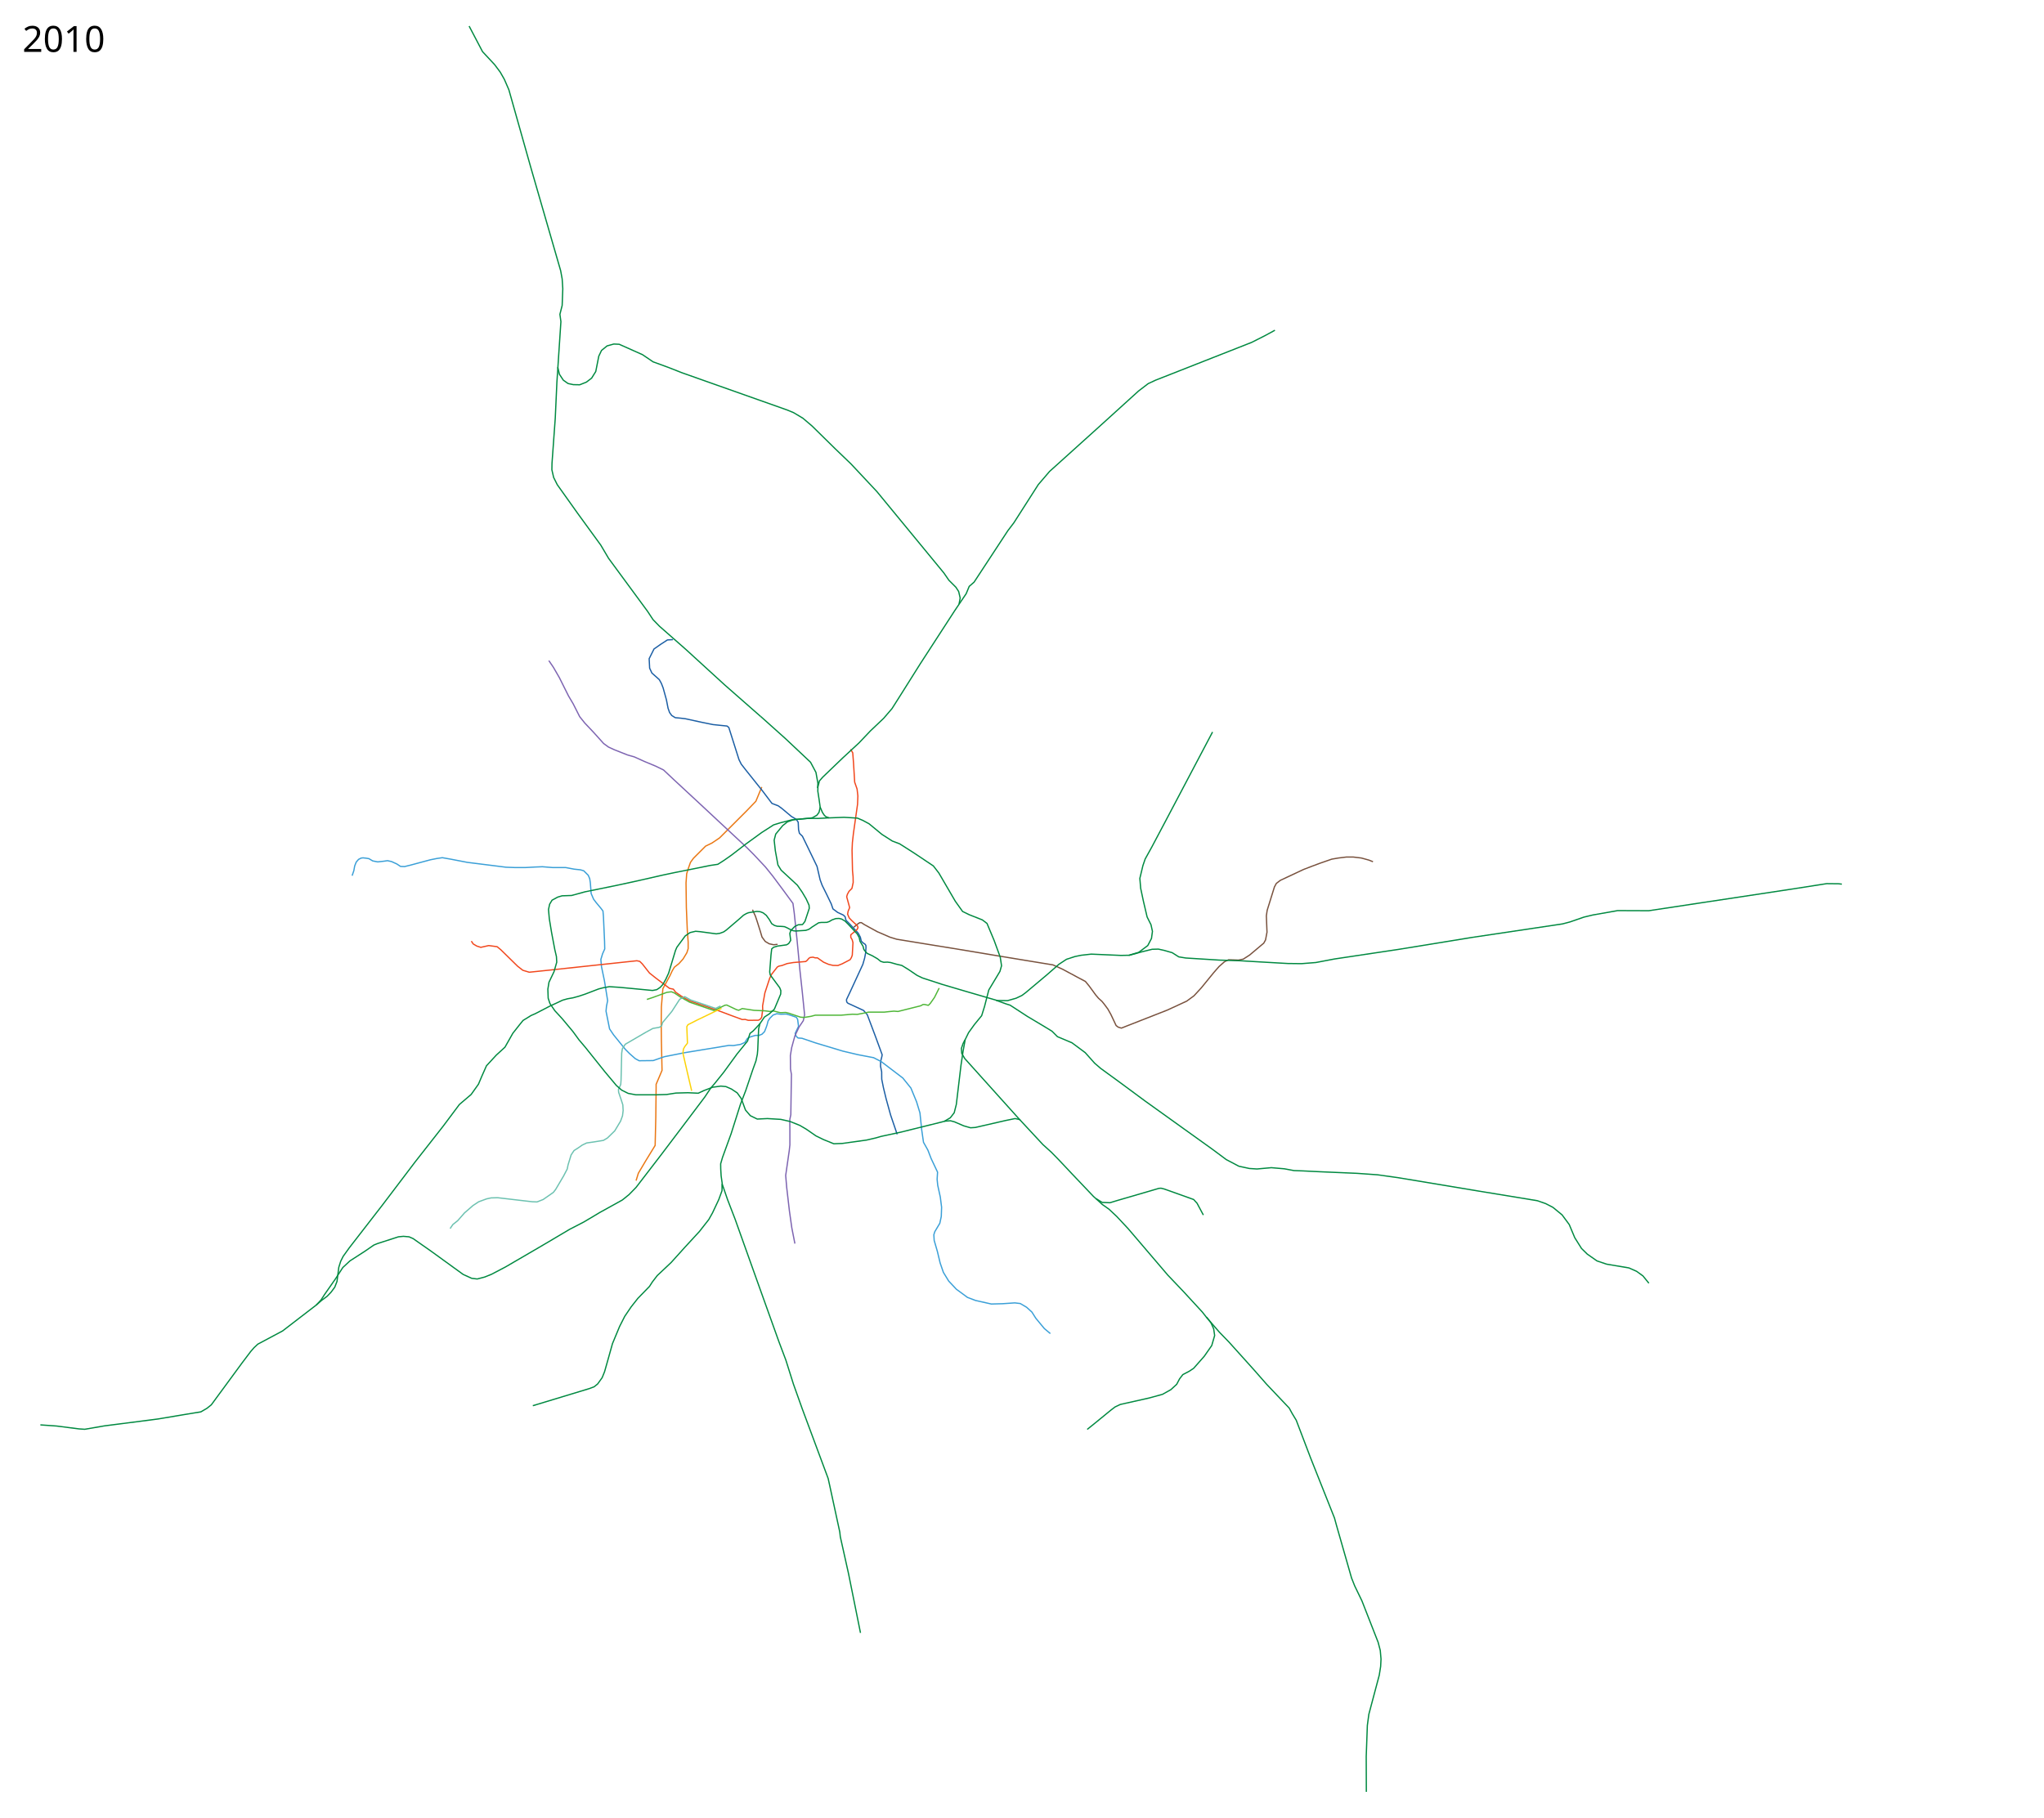
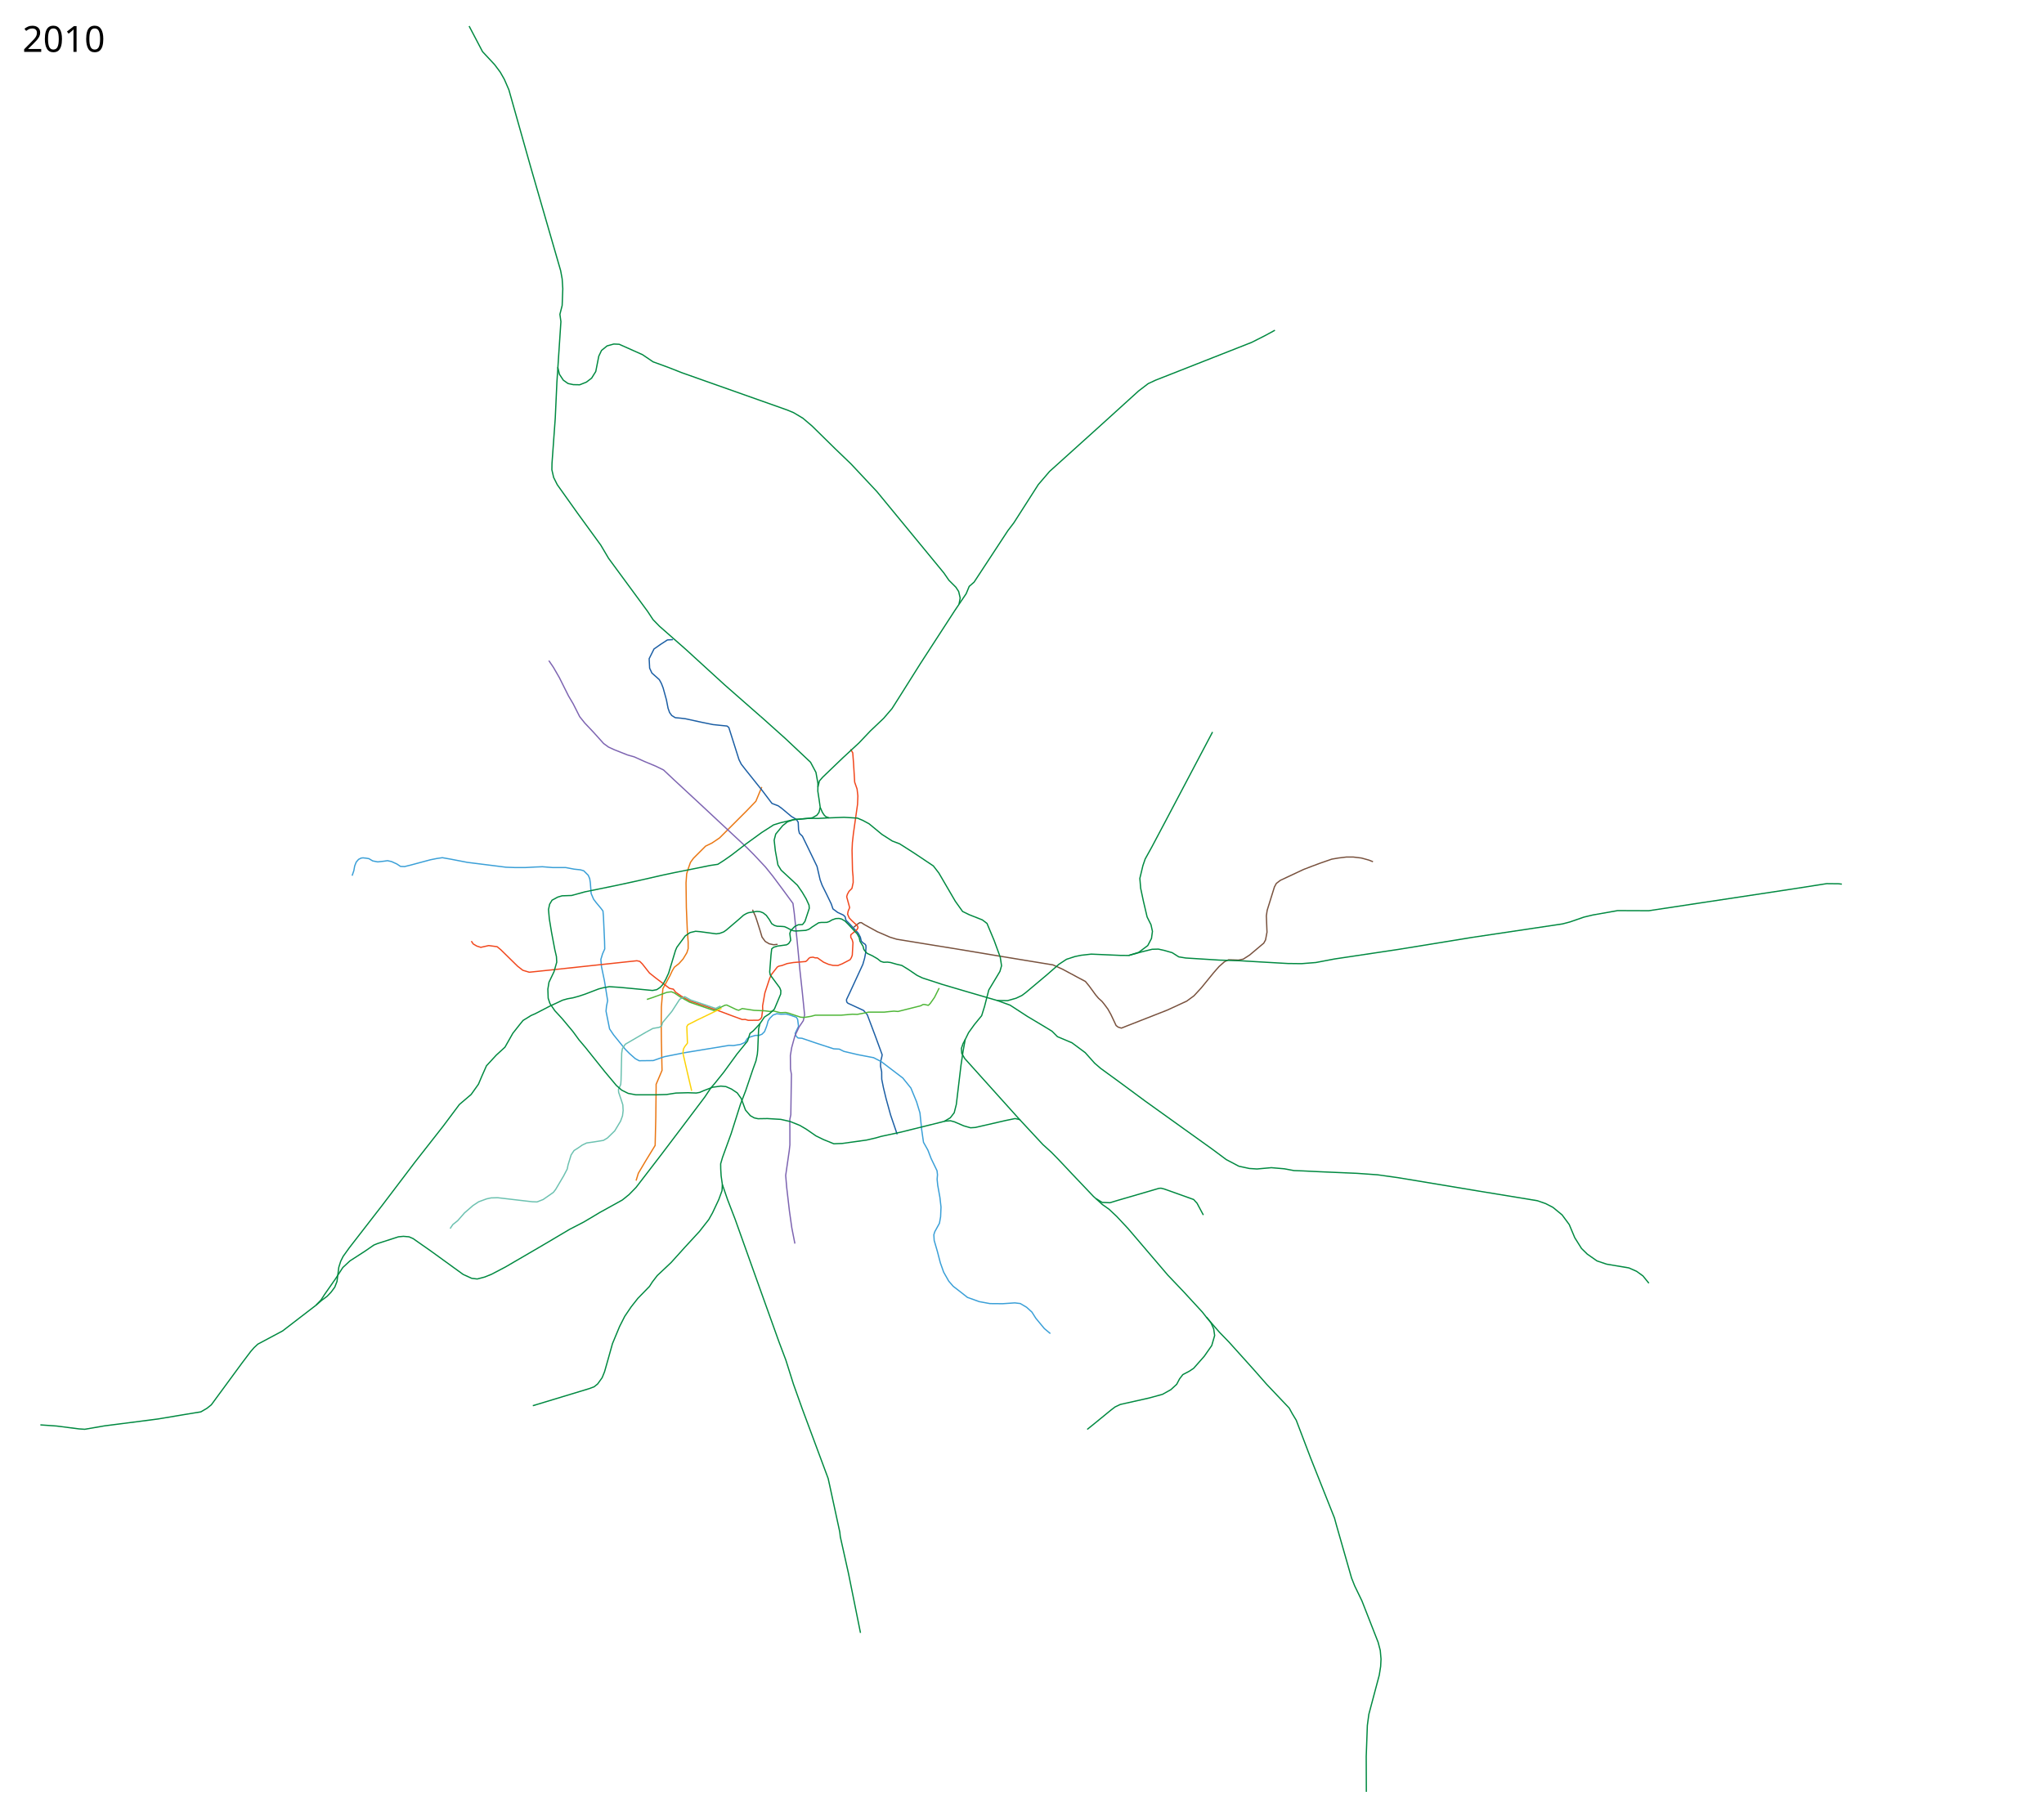
<svg xmlns="http://www.w3.org/2000/svg" width="8150" height="7250" viewBox="-1310, -2510, 8150, 7250">
  <path d="m1226.223 2198.427 9.019-29.41 29.627-50.009 37.343-60.928 2.62-110.719 1.31-118.58v-14.413l23.586-55.687-2.62-121.856-.656-70.1.655-60.929 5.897-72.72 28.17-51.757 9.173-19.654 8.516-14.413 18.344-14.413 16.379-18.344 15.068-24.895 5.241-16.379v-26.86l-3.275-43.24-3.931-93.685-1.31-98.271 2.62-36.688 7.862-24.896 7.206-20.309 11.793-16.379 48.48-48.48 25.55-12.448 30.137-20.31 109.409-109.408 35.377-36.688 6.552-15.723 17.034-41.274" style="fill:none;stroke:#ea7713;stroke-width:5;stroke-linecap:butt;stroke-linejoin:round;stroke-miterlimit:4;stroke-opacity:1;stroke-dasharray:none" />
  <path d="m1373.515 40.814-22.331 1.255-27.702 18.038-25.769 18.038-19.326 38.654 1.932 38.009 9.02 19.326 29.464 26.246 8.434 15.362 6.892 17.821 13.036 47.153 6.551 33.57 6.048 17.203 8.814 12.076 13.872 8.593 19.627 1.714 21.26 2.577 65.066 14.173 44.451 9.02 56.048 5.797 7.086 5.798 40.586 128.2 9.02 18.039 18.037 23.192 66.355 83.104 38.01 50.25 25.124 9.663 14.173 10.308 37.884 31.74 20.096 12.067 7.408 11.274 1.447 29.6 3.385 14.529 11.99 11.746 21.51 44.301 36.72 76.018 12.24 53.149 8.053 21.903 17.716 35.755 18.683 38.653 6.764 19.97 19.005 14.174 22.225 10.307 7.271 6.707 3.406 14.313 12.877 12.725 8.511 8.971 7.692 8.195 19.871 21.639 8.509 15.977 3.405 14.953 5.086 5.824 11.032 7.844 2.518 4.598.336 8.065-1.61 22.226-3.866 19.97-7.087 24.803-51.749 112.17-13.292 27.929.01 5.523 1.547 5.226 3.948 4.06 62.565 28.881 14.624 16.782 32.28 85.786 27.056 73.763-.966 6.765-5.154 20.615-.322 18.682 4.51 22.226.322 29.634 6.764 33.822 10.63 43.807 18.038 65.388 26.091 76.663" style="fill:none;stroke:#1b5ea4;stroke-width:5;stroke-linecap:butt;stroke-linejoin:round;stroke-miterlimit:4;stroke-opacity:1;stroke-dasharray:none" />
-   <path d="m93.984 982.311 6.764-19.649 3.544-19.326 6.12-15.462 9.34-10.63 9.986-5.153 7.731-.967 12.24 1.289 11.274 1.933 15.14 9.019 19.97 3.865 25.77-2.899 13.206-1.933 16.105 3.544 21.26 9.663 14.495 9.663 16.105.645 23.836-5.798 79.24-21.26 25.769-5.154 21.903-3.22 32.855 5.797 67 12.885 153.969 19.326 34.143 1.289h44.452l34.788-1.933 31.567-1.288 40.586 3.22h52.182l34.143 6.443 24.48 2.577 13.53 3.865 18.038 18.039 5.798 13.528 2.577 16.75 3.22 42.519 9.664 22.547 10.308 13.53 19.326 23.191 7.731 10.308 1.933 21.903 4.51 99.855.643 29.634-8.374 18.682-7.087 23.192 2.577 28.99 11.596 55.403 5.798 35.433 7.086 44.45-4.51 21.905-1.932 19.97 14.173 70.865 16.106 23.836 47.028 57.98 17.394 17.394 21.903 19.327 15.462 8.375 56.047-.645 44.451-15.461 81.817-16.105 175.872-28.99 17.394.644 28.346-4.51 17.394-7.73 10.308-16.106 12.24-6.442 19.97-5.798h14.174l11.596-4.51 10.307-10.307 7.087-18.039 3.22-9.663 3.866-14.817 7.086-10.952 12.885-12.884 14.817-5.154 16.106 1.933 21.903-.645 16.106 4.51 23.836 8.375 5.154 8.375 3.543 27.701-13.529 28.346 4.188 11.274 7.278 6.856 15.89 1.181 52.85 18.054 110.068 33.137 60.13 14.195 62.366 11.936 30.279 15.462 86.325 65.71 32.211 39.942 22.548 54.759 13.529 44.451 7.086 68.288 7.087 48.96 17.394 30.923 12.884 33.5 25.755 54.481-1.745 28.747 2.403 23.713 10.308 47.028 5.154 40.586-1.289 36.72-5.798 27.058-19.97 33.5-3.866 12.24 1.288 22.548 12.885 44.451 10.952 45.74 12.884 37.365 21.26 34.788 30.922 32.855 43.807 32.211 32.211 12.24 63.134 14.173 45.096-1.288 48.316-3.221 21.904 2.577 25.125 14.817 21.259 19.326 15.461 24.48 34.144 41.23 23.836 19.972" style="fill:none;stroke:#3a9fd7;stroke-width:5;stroke-linecap:butt;stroke-linejoin:round;stroke-miterlimit:4;stroke-opacity:1;stroke-dasharray:none" />
+   <path d="m93.984 982.311 6.764-19.649 3.544-19.326 6.12-15.462 9.34-10.63 9.986-5.153 7.731-.967 12.24 1.289 11.274 1.933 15.14 9.019 19.97 3.865 25.77-2.899 13.206-1.933 16.105 3.544 21.26 9.663 14.495 9.663 16.105.645 23.836-5.798 79.24-21.26 25.769-5.154 21.903-3.22 32.855 5.797 67 12.885 153.969 19.326 34.143 1.289h44.452l34.788-1.933 31.567-1.288 40.586 3.22h52.182l34.143 6.443 24.48 2.577 13.53 3.865 18.038 18.039 5.798 13.528 2.577 16.75 3.22 42.519 9.664 22.547 10.308 13.53 19.326 23.191 7.731 10.308 1.933 21.903 4.51 99.855.643 29.634-8.374 18.682-7.087 23.192 2.577 28.99 11.596 55.403 5.798 35.433 7.086 44.45-4.51 21.905-1.932 19.97 14.173 70.865 16.106 23.836 47.028 57.98 17.394 17.394 21.903 19.327 15.462 8.375 56.047-.645 44.451-15.461 81.817-16.105 175.872-28.99 17.394.644 28.346-4.51 17.394-7.73 10.308-16.106 12.24-6.442 19.97-5.798h14.174l11.596-4.51 10.307-10.307 7.087-18.039 3.22-9.663 3.866-14.817 7.086-10.952 12.885-12.884 14.817-5.154 16.106 1.933 21.903-.645 16.106 4.51 23.836 8.375 5.154 8.375 3.543 27.701-13.529 28.346 4.188 11.274 7.278 6.856 15.89 1.181 52.85 18.054 73.495 23.973 22.34 1.187 18.33 8.999 56.034 13.173 62.365 11.936 30.279 15.462 86.325 65.71 32.211 39.942 22.548 54.759 13.529 44.451 7.086 68.288 7.087 48.96 17.394 30.923 12.884 33.5 23.623 48.934 1.816 15.872-1.429 18.422 2.403 23.713 8.758 48.68 4.332 38.229-1.619 38.753-4.606 25.73-18.46 33.5-3.866 12.24 1.288 22.548 12.885 44.451 11.867 45.525 13.052 36.76 20.176 35.608 17.946 20.803 17.736 13.661 39.048 30.602 46.843 16.847 42.798 7.868 50.8.41 48.316-3.221 21.904 2.576 25.124 14.818 21.26 19.326 15.461 24.48 34.144 41.23 23.836 19.972" style="fill:none;stroke:#3a9fd7;stroke-width:5;stroke-linecap:butt;stroke-linejoin:round;stroke-miterlimit:4;stroke-opacity:1;stroke-dasharray:none" />
  <path d="m878.325 124.53 18.038 26.412 23.836 41.23 36.72 73.442 18.683 31.567 25.769 50.893 20.615 25.77 34.144 36.076 40.586 45.095 19.327 14.173 23.836 10.952 52.182 20.615 27.057 7.73 39.942 18.039 46.384 19.326 30.278 14.818 43.163 40.586 97.922 90.835 76.662 71.509 114.028 106.296 27.057 27.058 47.672 50.893 28.99 36.077 43.163 57.98 37.365 50.893 5.154 38.654 10.952 105.008 11.596 122.402 9.663 88.903 9.02 89.547-5.155 23.192-16.427 24.48-17.072 36.076-12.884 47.029-5.154 31.566.522 53.833 3.635 20.926-2.398 161.164-4.1 19.326.408 43.67v57.336l-2.577 23.192-14.173 98.566 3.866 46.384 10.951 94.701 9.664 68.288 12.24 62.49" style="fill:none;stroke:#7d64b1;stroke-width:5;stroke-linecap:butt;stroke-linejoin:round;stroke-miterlimit:4;stroke-opacity:1;stroke-dasharray:none" />
  <path d="m1690.368 1117.94 11.843 26.194 6.838 20.492 12.562 39.62 6.765 22.87 12.884 17.393 15.784 9.342 17.716 3.865 15.461-1.61M2094.29 1187.967l12.566-10.457 5.798-4.51 5.798-3.542h6.12l11.991 7.93 51.475 28.243 50.564 21.865 26.877 8.2 148.048 24.143 70.608 11.389 194.513 32.342 160.804 26.421 48.838 7.98 37.767 16.95 63.706 34.216 28.023 14.817 14.817 18.039 26.414 36.076 10.951 12.885 14.173 12.884 8.375 10.308 14.817 19.97 12.24 21.904 10.952 23.192 9.664 20.615 8.374 6.442 12.885 3.866 19.326-7.731 164.277-64.422 76.663-35.432 28.99-21.26 29.634-32.21 48.316-59.27 21.904-25.124 21.904-19.327 16.105-7.73 39.942 1.288 18.682-3.865 25.125-16.106 56.692-47.672 7.086-12.885 5.798-30.922-2.577-65.067 3.221-21.903 28.99-93.413 7.73-14.172 16.106-12.24 92.124-43.163 33.5-12.885 30.922-11.596 48.317-16.75 26.413-4.51 31.567-3.865h27.702l32.21 3.866 30.28 8.375 16.105 6.442" style="fill:none;stroke:#78513d;stroke-width:5;stroke-linecap:butt;stroke-linejoin:round;stroke-miterlimit:4;stroke-opacity:1;stroke-dasharray:none" />
  <path d="m569.338 1243.259 7.49 11.236 14.173 8.375 16.106 5.154 31.567-7.087 33.5 4.51 14.817 12.24 66.999 65.71 20.615 16.106 25.769 7.73 86.325-9.018 342.727-36.72 11.596 2.576 10.307 10.308 28.346 36.076 25.125 19.97 54.759 41.231 15.46 3.221 8.732 11.885 21.759 15.139 13.961 8.409 21.904 11.918 108.551 36.72 57.658 21.582 42.013 15.406 11.844-.455 12.3 3.644 40.542-.455 7.744-4.556 5.011-7.288 4.1-30.521-.456-14.577 9.11-51.931 19.133-58.308 7.289-15.488 23.232-29.61 6.833-3.644 11.844-2.278 20.5-7.744 24.598-4.1 49.653-4.1 5.922-5.01 6.378-7.745 5.01-3.188 11.389-1.367 8.655 2.733h9.11l24.6 17.31 20.043 8.656 17.31 4.1 19.588.455 17.31-6.833 31.432-16.4 5.011-8.199 3.644-9.566 2.734-50.109-3.19-11.844-5.466-9.11v-10.478l24.6-20.499 4.1-7.744-1.823-6.833-23.688-22.321-9.566-10.022-6.377-15.032 2.277-11.844 5.922-14.122-11.844-43.275 2.733-9.567 6.378-11.844 11.844-11.843 5.01-23.688-.455-22.777-2.278-24.143-1.822-81.54 1.367-30.522 4.1-36.442 16.399-116.161 1.367-33.254-3.19-27.788-9.565-27.332-4.556-75.163-3.188-41.91-8.656-14.12" style="fill:none;stroke:#f1471d;stroke-width:5;stroke-linecap:butt;stroke-linejoin:round;stroke-miterlimit:4;stroke-dasharray:none;stroke-opacity:1" />
  <path d="m1269.226 1475.762 23.688-7.744 56.03-20.499 18.222-2.277 12.3 5.01 22.776 15.489 37.243 20.854 97.69 33.433 11.996-5.65 31.034-15.4 7.408-.967 39.298 18.682 8.697 2.255 13.85-6.764 15.462 2.255 31.889 4.831 43.163 1.933 20.293 2.577 14.173-1.933 25.124 6.442h10.308l12.884-.644 12.885 3.221 45.74 15.462 14.817 1.288 27.701-4.51 16.75-4.51H2043.722l45.096-3.864 19.327.644 20.615-3.866 24.48-5.153h63.134l17.394-1.933 20.615-1.933 16.106 1.289 48.96-12.24 41.23-10.308 9.664-5.154h7.086l14.173 3.221 7.731-7.73 16.75-23.837 18.682-37.364" style="fill:none;stroke:#4fb638;stroke-width:5;stroke-linejoin:round;stroke-miterlimit:4;stroke-opacity:1;stroke-dasharray:none" />
  <path d="m1563.083 1501.854-19.544 9.763-99.126-33.472-24.451-13.547-19.817 10.543-31.245 48.317-36.72 44.129-3.986 13.09-8.73 6.213-26.26 4.533-28.346 15.462-81.816 47.672-11.596 18.038-2.577 17.394-2.577 108.23-1.289 16.75-9.019 19.97.644 10.952 10.952 32.211 5.798 18.038 1.289 22.548-2.577 21.26-7.73 21.259-23.193 38.653-28.99 28.346-16.105 9.663-35.433 5.798-31.567 4.51-17.394 8.375-16.75 11.596-16.105 10.307-11.596 17.394-12.24 39.942-3.221 16.105-14.817 28.346-31.567 53.47-9.02 11.597-40.585 28.345-24.48 9.664-18.683-.645-137.864-16.105-26.413.644-18.038 3.865-31.567 11.596-22.548 14.818-34.143 29.634-27.058 30.922-19.326 15.462-10.952 16.105" style="fill:none;stroke:#6cc1b0;stroke-width:5;stroke-linecap:butt;stroke-linejoin:round;stroke-miterlimit:4;stroke-dasharray:none;stroke-opacity:1" />
-   <path d="m1720.746 1571.452-13.308 14.817-14.817 15.462-12.24 9.663-9.663 30.279-41.875 51.537-53.47 73.442-37.365 46.384-13.529 15.461-24.48 36.72-86.97 115.316-88.258 116.605-98.566 128.2-28.346 28.99-26.413 21.26-89.547 49.604-63.778 38.01-57.336 29.634-85.682 50.893-60.556 35.432-109.518 63.778-55.403 28.99-27.058 10.952-29.634 7.73-21.903-2.576-34.144-15.461-128.845-93.413-70.864-49.605-16.106-7.086-22.547-1.933-19.971 1.933-83.75 27.057-14.172 5.798-35.432 24.48-59.913 38.654-28.346 26.413-28.346 43.807-44.45 63.778-14.174 21.904-19.203 20.748" style="fill:none;stroke:#008940;stroke-width:5;stroke-linecap:butt;stroke-linejoin:round;stroke-miterlimit:4;stroke-opacity:1;stroke-dasharray:none" />
-   <path d="m2121 4002-47.5-235.5-33-148-2-18.5-40.5-187-6-27-103-277-35.323-99-30.279-95.989-27.701-73.441-83.75-233.853-64.421-180.382-26.414-74.085-30.278-78.595-20.615-59.913-4.832-34.144-1.61-27.701-.322-20.616 7.408-25.446 34.466-95.023 37.043-116.926 20.937-54.437 28.346-83.75 12.562-34.787 5.476-26.091 1.61-17.716 2.255-53.793 1.289-29.956 5.153-20.937 18.15-26.57 19.568-12.756 19.917-18.599 25.148-59.968.644-13.85-4.51-11.597-37.686-50.893-2.255-11.918 5.234-68.37 2.819-23.754 7.73-6.442 16.106-4.832 35.432-4.832 8.375-5.154 8.053-12.562-3.543-27.38 3.543-11.273 15.783-16.428 13.851-7.086s14.173-.644 17.394-.967l9.663-12.24 17.394-52.504-.966-12.562-11.274-24.803-15.783-26.735-19.327-28.024-64.787-60.049-12.813-20.686-10.335-56.562-4.739-42.497 6.264-24.238 27.876-33.783 18.87-15.007 25.38-8.905 62.288-5.24 12.014-2.24 17.471-9.88 8.515-11.135 4.942-20.26-4.365-30.956-5.154-33.5.346-16.767 6.058-24.313 13.279-15.106 78.845-75.768 65.21-60.307 46.096-48.422 52.72-50.144 33.25-38.653 36.076-56.942 76.268-121.258L2496.543-74.39 2542.5-142.5l12-29 19.5-17 134.5-205 24-31.5 97.5-152.5 45-52.5 188-169.5 166.5-151L3268-980l30-14 382.5-150.5 53.5-27 39.5-21.5M1568.93 2210.52v27.702l-12.884 35.432-25.124 53.47-14.818 26.414-37.364 47.673-59.913 65.066L1366 2524.9l-55.403 52.182-19.327 25.125-11.596 18.038-46.384 47.673-26.413 33.499-25.769 38.01-20.615 40.585-28.346 68.288-19.327 68.931-12.24 43.163-9.663 23.837-18.038 25.124L1059 3020.5l-18.5 7-226 68.5" style="fill:none;stroke:#008940;stroke-width:5;stroke-linecap:butt;stroke-linejoin:round;stroke-miterlimit:4;stroke-opacity:1;stroke-dasharray:none" />
-   <path d="m1950.027 632.978 1.092-19.39-7.699-43.226-21.55-40.523-99.815-94.01-98.579-88.28M2661.794 1479.347l41.29 14.799 14.495 4.51 68.287 44.45 75.374 45.096 23.192 14.173 21.904 21.904 57.98 24.48 52.826 39.297 37.365 41.875 23.836 20.615 76.018 55.403 101.143 74.73 152.681 109.518 115.96 83.104 55.403 41.23 50.25 26.414 41.874 9.019 30.278 1.933 57.336-5.154 52.182 4.51 38.01 7.086 36.076 1.288 65.71 3.221 149.46 6.443 81.816 5.797 82.46 11.596 317.5 52.816 237.5 39 33 11.5 29 15 36.5 30 28.5 38.5 22 52.5 27 43 23 22.5 38.5 27 38.5 13 89 15 30.5 13.5 25.5 18.5 23.5 29" style="fill:none;stroke:#008940;stroke-width:5;stroke-linecap:butt;stroke-linejoin:round;stroke-miterlimit:4;stroke-dasharray:none;stroke-opacity:1" />
+   <path d="m1720.746 1571.452-13.308 14.817-14.817 15.462-12.24 9.663-9.663 30.279-41.875 51.537-53.47 73.442-37.365 46.384-13.529 15.461-24.48 36.72-86.97 115.316-88.258 116.605-98.566 128.2-28.346 28.99-26.413 21.26-89.547 49.604-63.778 38.01-57.336 29.634-85.682 50.893-60.556 35.432-109.518 63.778-55.403 28.99-27.058 10.952-29.634 7.73-21.903-2.576-34.144-15.461-128.845-93.413-70.864-49.605-16.106-7.086-22.547-1.933-19.971 1.933-83.75 27.057-14.172 5.798-35.432 24.48-59.913 38.654-28.346 26.413-28.346 43.807-44.45 63.778-14.174 21.904-19.86 20.843" style="fill:none;stroke:#008940;stroke-width:5;stroke-linecap:butt;stroke-linejoin:round;stroke-miterlimit:4;stroke-opacity:1;stroke-dasharray:none" />
+   <path d="m2121 4002-47.5-235.5-33-148-2-18.5-40.5-187-6-27-103-277-35.323-99-30.279-95.989-27.701-73.441-83.75-233.853-64.421-180.382-26.414-74.085-30.278-78.595-20.615-59.913-4.832-34.144-1.61-27.701-.322-20.616 7.408-25.446 34.466-95.023 37.043-116.926 20.937-54.437 28.346-83.75 12.562-34.787 5.476-26.091 1.61-17.716 2.255-53.793 1.289-29.956 5.153-20.937 18.15-26.57 19.568-12.756 19.917-18.599 25.148-59.968.644-13.85-4.51-11.597-37.686-50.893-2.255-11.918 5.234-68.37 2.819-23.754 7.73-6.442 16.106-4.832 35.432-4.832 8.375-5.154 8.053-12.562-3.543-27.38 3.543-11.273 15.783-16.428 13.851-7.086s14.173-.644 17.394-.967l9.663-12.24 17.394-52.504-.966-12.562-11.274-24.803-15.783-26.735-19.327-28.024-64.787-60.049-12.813-20.686-10.335-56.562-4.739-42.497 6.264-24.238 27.876-33.783 18.87-15.007 25.38-8.905 62.288-5.24 12.014-2.24 17.471-9.88 8.515-11.135 4.942-20.26-4.365-30.956-5.154-33.5.346-16.767 6.058-24.313 13.279-15.106 78.845-75.768 65.21-60.307 46.096-48.422 52.72-50.144 33.25-38.653 36.076-56.942 76.268-121.258L2496.543-74.39 2542.5-142.5l12-29 19.5-17 134.5-205 24-31.5 97.5-152.5 45-52.5 188-169.5 166.5-151L3268-980l30-14 382.5-150.5 53.5-27 39.5-21.5" style="fill:none;stroke:#008940;stroke-width:5;stroke-linecap:butt;stroke-linejoin:round;stroke-miterlimit:4;stroke-opacity:1;stroke-dasharray:none" />
+   <path d="m1570.219 2213.742-1.288 24.48-12.885 35.432-25.124 53.47-14.817 26.414-37.365 47.673-59.913 65.066L1366 2524.9l-55.403 52.182-19.327 25.125-11.596 18.038-46.384 47.673-26.413 33.499-25.769 38.01-20.615 40.585-28.346 68.288-19.327 68.931-12.24 43.163-9.663 23.837-18.038 25.124L1059 3020.5l-18.5 7-226 68.5" style="fill:none;stroke:#008940;stroke-width:5;stroke-linecap:butt;stroke-linejoin:round;stroke-miterlimit:4;stroke-opacity:1;stroke-dasharray:none" />
+   <path d="m1951.233 628.615-.114-15.027-7.699-43.226-21.55-40.523-99.815-94.01-98.579-88.28M2666.041 1479.973l51.538 18.682 68.287 44.452 75.374 45.095 23.192 14.173 21.904 21.904 57.98 24.48 52.826 39.297 37.365 41.875 23.836 20.615 76.018 55.403 101.143 74.73 152.681 109.518 115.96 83.104 55.403 41.23 50.25 26.414 41.874 9.019 30.278 1.933 57.336-5.154 52.182 4.51 38.01 7.086 36.076 1.288 65.71 3.221 149.46 6.443 81.816 5.797 82.46 11.596 317.5 52.816 237.5 39 33 11.5 29 15 36.5 30 28.5 38.5 22 52.5 27 43 23 22.5 38.5 27 38.5 13 89 15 30.5 13.5 25.5 18.5 23.5 29" style="fill:none;stroke:#008940;stroke-width:5;stroke-linecap:butt;stroke-linejoin:round;stroke-miterlimit:4;stroke-dasharray:none;stroke-opacity:1" />
  <path d="m2454.736 1961.529 24.803-1.933 15.783 4.188 37.365 16.105 27.057 7.73 19.327-1.288 120.47-27.701 38.009-7.73 18.038 3.864 92.768 99.855 34.144 30.923 29.634 30.278 50.893 54.115 86.97 91.48 35.433 32.21 26.413 18.683 30.922 28.99 45.74 48.96 157.835 184.893 63.133 66.354 74.73 81.172 16.106 20.615 51.537 59.269 38.654 39.942 98.566 109.517 50.893 57.98 90.541 95.5 12 22 16 26.5 57.5 151 95 239 7.5 27.5L4079 3783l12.5 31.5 29 60 64.5 165 8.5 32.5 3 34.5-1.5 29.5-5.5 34.5-41.5 156-6 44.5-4.5 124 .5 141" style="fill:none;stroke:#008940;stroke-width:5;stroke-linecap:butt;stroke-linejoin:round;stroke-miterlimit:4;stroke-opacity:1;stroke-dasharray:none" />
-   <path d="m3500.953 2742.648 17.394 22.548 10.952 24.48 3.865 26.414-11.596 39.941-29.634 42.519-42.519 48.317-17.394 11.596-25.769 13.528-12.884 16.75-11.596 21.904L3358.5 3032l-33 18.5-52.5 14.5-116 26-21 10-17 13-68.5 56-25.5 20.5M3059.66 2269.79l25.125 15.46 30.923 1.289 29.634-9.02 165.565-48.316 8.375-.644 12.885 3.221 117.248 41.874 13.529 14.818 25.124 47.028M3524.79 409.276l-191.335 362.697-50.893 95.989-26.413 47.672-9.02 26.413-12.24 50.894 3.221 39.297 10.952 51.538 14.817 63.134 15.462 30.923 5.798 26.413-3.866 28.346-14.817 28.345-36.076 27.058-39.298 11.596-31.567.644-118.537-5.154-39.941 4.51-25.125 5.153-33.5 10.952-30.278 19.971-47.028 41.23-85.038 71.509-15.461 11.596-23.192 10.952-34.144 9.663-41.23-.644-119.503-34.788-100.499-29.634-77.95-25.447-20.938-9.986-36.194-24.447-25.33-15.494-20.936-4.832-23.514-6.764-12.885-1.611-14.495.644-11.918-3.543-12.884-10.307-20.938-12.24-20.293-9.342-6.348-6.47-7.18-9.635-2.9-11.919-12.24-20.293-3.22-14.817-8.054-14.817-35.754-38.331-12.562-12.562-13.529-8.053-10.63-2.577-12.884.644-14.817 5.154-10.905 6.511-10.032 3.474-22.87.323-9.663 1.288-28.024 18.038-5.29 4.266-6.628 4.109-11.596 3.865-41.23 2.577-9.342-1.288-13.037-5.823-12.087-6.417-9.02-3.866-10.63-.966-18.36-.644-10.951-3.221-10.952-7.087-9.663-16.75-11.918-16.427-12.563-9.986-11.596-4.51-13.528-1.288-32.856 5.154-8.375 3.221-11.918 6.765-15.783 14.172-52.826 45.096-10.63 7.409-14.817 5.475-14.495 2.255-64.422-8.697-18.039-1.61-21.903 5.153-19.327 13.207-33.5 45.418-5.475 12.562-27.38 90.513-11.127 24.233-11.743 20.863-10.951 11.918-13.53 9.019-16.749 3.221-80.528-7.73-51.537-4.832-40.264-2.577-25.125 4.51-17.394 4.509-53.793 20.615-24.831 8.28-23.807 6.537-21.904 3.866-19.326 5.475-50.572 23.515-58.946 30.6-16.428 7.087-31.889 19.648-15.14 18.683-25.446 32.21-20.615 36.4-10.952 19.326-34.788 31.889-38.973 42.326-18.221 40.998-13.666 32.342-29.155 40.998-46.887 39.977-64.725 86.495-112.094 143.017-131.422 173.296L82.71 2466.277l-24.48 34.144-9.664 19.326-7.73 24.48-7.087 56.048-9.019 23.192-14.817 19.971-15.461 16.106-22.52 16.744-21.821 18.916-133.44 102.679L-282 2850.5l-15 14-13.5 15.5-34 45-123 167.5-17.5 14-24 14-67 11-104.5 17.5-213.5 27.5-78 13.5-22.5-1.5-90-11.5-64.5-4.5" style="fill:none;stroke:#008940;stroke-width:5;stroke-linecap:butt;stroke-linejoin:round;stroke-miterlimit:4;stroke-opacity:1;stroke-dasharray:none" />
+   <path d="m3500.953 2742.648 17.394 22.548 10.952 24.48 3.865 26.414-11.596 39.941-29.634 42.519-42.519 48.317-17.394 11.596-25.769 13.528-12.884 16.75-11.596 21.904L3358.5 3032l-33 18.5-52.5 14.5-116 26-21 10-17 13-68.5 56-25.5 20.5M3059.66 2269.79l25.125 15.46 30.923 1.289 29.634-9.02 165.565-48.316 8.375-.644 12.885 3.221 117.248 41.874 13.529 14.818 25.124 47.028M3524.79 409.276l-191.335 362.697-50.893 95.989-26.413 47.672-9.02 26.413-12.24 50.894 3.221 39.297 10.952 51.538 14.817 63.134 15.462 30.923 5.798 26.413-3.866 28.346-14.817 28.345-36.076 27.058-39.675 12.34-31.19-.1-118.537-5.154-39.941 4.51-25.125 5.153-33.5 10.952-30.278 19.971-47.028 41.23-85.038 71.509-15.461 11.596-23.192 10.952-34.144 9.663-41.23-.644-119.503-34.788-100.499-29.634-77.95-25.447-20.938-9.986-36.194-24.447-25.33-15.494-20.936-4.832-23.515-6.764-12.884-1.611-14.495.644-11.918-3.543-12.884-10.307-20.938-12.24-20.293-9.342-6.349-6.47-7.18-9.635-2.898-11.919-12.24-20.293-3.222-14.817-8.053-14.817-35.754-38.331-12.562-12.562-13.529-8.053-10.63-2.577-12.884.644-14.817 5.154-10.905 6.511-10.032 3.474-22.87.323-9.663 1.288-28.024 18.038-5.29 4.266-6.628 4.109-11.596 3.865-41.23 2.577-9.342-1.288-13.037-5.823-12.087-6.417-9.02-3.866-10.63-.966-18.36-.644-10.951-3.221-10.952-7.087-9.663-16.75-11.918-16.427-12.563-9.986-11.596-4.51-13.528-1.288-32.856 5.154-8.375 3.221-11.918 6.765-15.783 14.172-52.826 45.096-10.63 7.409-14.817 5.475-14.495 2.255-64.422-8.697-18.039-1.61-21.903 5.153-19.327 13.207-33.5 45.418-5.475 12.562-27.38 90.513-11.127 24.233-11.743 20.863-10.951 11.918-13.53 9.019-16.749 3.221-80.528-7.73-51.537-4.832-40.264-2.577-25.125 4.51-17.394 4.509-53.793 20.615-24.831 8.28-23.807 6.537-21.904 3.866-19.326 5.475-50.572 23.515-58.946 30.6-16.428 7.087-31.889 19.648-15.14 18.683-25.446 32.21-20.615 36.4-10.952 19.326-34.788 31.889-38.973 42.326-18.221 40.998-13.666 32.342-29.155 40.998-46.887 39.977-64.725 86.495-112.094 143.017-131.422 173.296L82.71 2466.277l-24.48 34.144-9.664 19.326-7.73 24.48-7.087 56.048-9.019 23.192-14.817 19.971-15.461 16.106-22.52 16.744-21.821 18.916-133.44 102.679L-282 2850.5l-15 14-13.5 15.5-34 45-123 167.5-17.5 14-24 14-67 11-104.5 17.5-213.5 27.5-78 13.5-22.5-1.5-90-11.5-64.5-4.5" style="fill:none;stroke:#008940;stroke-width:5;stroke-linecap:butt;stroke-linejoin:round;stroke-miterlimit:4;stroke-opacity:1;stroke-dasharray:none" />
  <path d="m3190.705 1300.336 51.593-14.274 41.552-10.308 25.125-.644 23.192 5.154 31.567 9.019 26.413 16.75 27.701 4.51 133.998 8.374 83.75 2.577 86.97 5.154 101.786 5.798 54.76.644 57.335-4.51 74.73-14.172 253.823-38.01 294-47.898 361.5-54 28.5-7.5 56.5-19.5 35.5-8.5 99-17.5 124 .5 205-31 363.5-55 141-22 47.5.5 13 1.5" style="fill:none;stroke:#008940;stroke-width:5;stroke-linecap:butt;stroke-linejoin:round;stroke-miterlimit:4;stroke-opacity:1;stroke-dasharray:none" />
-   <path d="m2389.026 1978.6 66.354-16.75 23.837-14.172 15.46-19.97 8.376-32.856 18.682-156.546 8.375-56.048 8.375-46.384 13.529-27.701 23.192-32.211 28.99-35.432 11.596-37.365 16.75-65.067 44.45-74.085 6.443-22.548-5.154-34.144-24.48-66.999-28.346-67.643-18.682-14.173-52.182-20.615-26.414-12.885-28.99-40.586-65.71-112.739-21.904-28.345-76.018-50.894-58.624-37.365-28.99-10.952-41.23-26.413-51.538-42.518-25.125-13.53-21.26-9.018-53.47-3.221-66.354 2.577-38.01 1.932-37.742-.44-65.993 6.089-45.724 11.745-27.057 8.375-47.029 30.279-65.71 47.672-54.115 41.874-32.211 22.548-23.192 14.817-30.279 4.51-141.084 28.346-48.961 10.307-101.787 23.192-86.326 18.683-120.47 24.48-54.114 14.817-38.01 1.289-17.393 5.154-22.548 12.24-9.663 16.105-4.51 21.26 3.221 36.72 9.02 54.76 12.884 68.287 6.442 27.701 1.288 22.548-10.951 38.01-19.971 41.874-4.51 27.701 1.289 36.077 7.086 21.259 19.327 28.346 29.634 32.21 42.519 50.894 24.48 33.5 25.125 29.634 77.306 96.633 46.384 55.404 21.26 18.682 25.769 12.884 30.922 5.798h79.24l43.162-1.288 37.365-5.798 47.673-1.288 41.23 1.932 21.904-10.307 35.432-13.529 32.855-4.51 19.971 1.933 21.904 9.663 23.192 15.462 16.105 22.548 16.75 45.74 19.327 22.547 27.701 13.529 40.586-1.933 53.47 3.221 36.721 8.375 38.654 15.462 26.413 15.46 38.009 26.414 30.278 14.817 41.23 16.75 33.5-1.289 97.277-13.528 36.077-8.375 22.548-6.442 77.95-16.75 119.182-29.634" style="fill:none;stroke:#008940;stroke-width:5;stroke-linecap:butt;stroke-linejoin:round;stroke-miterlimit:4;stroke-dasharray:none;stroke-opacity:1" />
-   <path d="m1959.824 707.841 9.49 22.257 7.087 10.63 5.798 5.798 13.151 5.121M1723.624 347.924l-143.16-125.638L1424.27 79.56l-104.427-91.77-26.122-26.83-21.84-33.146L1116.5-283.5l-31-52.5-92-126.5L912-577l-14.5-29-7-30.5.5-26 13-180 6.5-143 16-242-4-29 9-35.5 2.5-66.5-2.5-39-6-33-119-411.5-87.5-310-18-41.5-16.5-29-22.5-30-48-51.5-53.5-102M2757.77 1957.357l-220.75-245.487-12.342-21.156-1.367-19.588 6.833-19.588 7.289-14.577" style="fill:none;stroke:#008940;stroke-width:5;stroke-linecap:butt;stroke-linejoin:round;stroke-miterlimit:4;stroke-opacity:1;stroke-dasharray:none" />
+   <path d="m2389.026 1978.6 66.354-16.75 23.837-14.172 15.46-19.97 8.376-32.856 18.682-156.546 8.375-56.048 8.375-46.384 13.529-27.701 23.192-32.211 28.99-35.432 11.596-37.365 16.75-65.067 44.45-74.085 6.443-22.548-5.154-34.144-24.48-66.999-28.346-67.643-18.682-14.173-52.182-20.615-26.414-12.885-28.99-40.586-65.71-112.739-21.904-28.345-76.018-50.894-58.624-37.365-28.99-10.952-41.23-26.413-51.538-42.518-25.125-13.53-21.26-9.018-53.47-3.221-66.354 2.577-38.01 1.932-33.49-.582-62.287 5.24-53.682 12.736-27.057 8.375-47.029 30.279-65.71 47.672-54.115 41.875-32.211 22.547-23.192 14.817-30.279 4.51-141.084 28.346-48.961 10.307-101.787 23.192-86.326 18.683-120.47 24.48-54.114 14.817-38.01 1.289-17.393 5.154-22.548 12.24-9.663 16.105-4.51 21.26 3.221 36.72 9.02 54.76 12.884 68.287 6.442 27.701 1.288 22.548-10.951 38.01-19.971 41.874-4.51 27.701 1.289 36.077 7.086 21.259 19.327 28.346 29.634 32.21 42.519 50.894 24.48 33.5 25.125 29.634 77.306 96.634 46.384 55.403 21.26 18.682 25.769 12.885 30.922 5.798h79.24l43.162-1.289 37.365-5.798 47.673-1.288 33.12 1.183 13.665-2.447 16.349-7.111 35.432-13.529 32.855-4.51 19.971 1.933 21.904 9.664 23.192 15.46 16.105 22.549 16.75 45.74 19.327 22.547 15.741 8.859 15.104 3.353 37.442-.616 53.47 3.221 36.721 8.375 38.654 15.462 26.413 15.46 38.009 26.414 30.278 14.817 41.23 16.75 33.5-1.289 97.277-13.528 36.077-8.375 22.548-6.442 77.95-16.75 119.182-29.634" style="fill:none;stroke:#008940;stroke-width:5;stroke-linecap:butt;stroke-linejoin:round;stroke-miterlimit:4;stroke-dasharray:none;stroke-opacity:1" />
+   <path d="m1960.406 709.839 8.909 20.26 7.086 10.629 5.798 5.798 13.151 5.121M1723.624 347.924l-143.16-125.638L1424.27 79.56l-104.427-91.77-26.122-26.83-21.84-33.146L1116.5-283.5l-31-52.5-92-126.5L912-577l-14.5-29-7-30.5.5-26 13-180 6.5-143 16-242-4-29 9-35.5 2.5-66.5-2.5-39-6-33-119-411.5-87.5-310-18-41.5-16.5-29-22.5-30-48-51.5-53.5-102M2757.77 1957.357l-220.75-245.487-12.342-21.156-1.367-19.588 6.833-19.588 8.341-15.664" style="fill:none;stroke:#008940;stroke-width:5;stroke-linecap:butt;stroke-linejoin:round;stroke-miterlimit:4;stroke-opacity:1;stroke-dasharray:none" />
  <text x="-1220.547" y="4637.961" xml:space="preserve" style="font-style:normal;font-weight:400;font-size:144px;font-family:Sans;-inkscape-font-specification:Sans;fill:#000;fill-opacity:1;stroke:none" />
  <text x="-1220.547" y="-2303.039" xml:space="preserve" style="font-style:normal;font-weight:400;font-size:144px;font-family:Sans;-inkscape-font-specification:Sans;fill:#000;fill-opacity:1;stroke:none">
    <tspan x="-1220.547" y="-2303.039">2010</tspan>
  </text>
  <path style="fill:none;fill-rule:evenodd;stroke:#008940;stroke-width:5;stroke-linecap:butt;stroke-linejoin:round;stroke-opacity:1;stroke-miterlimit:4;stroke-dasharray:none" d="m2514-101 4.5-24-6-26-11-17-28-28-20-29-267-324.5L2157-581l-73.5-78.5-64-61.5-91.5-90-36.5-31-37.5-22.5-25.5-10.5-419.5-148.5-56-22-59-21.5-42-28.5-93-41.5-21.5-1-27 7.5-22 18-11 23-12 61-16.5 26.5-21 16-26.5 10.5-25.5-.5-21-4.5-19-13.5-15.5-23.5-6.5-28" />
  <path d="m1566.91 1511.336-28.127 13.341-67.774 32.602-38.01 19.327-4.509 7.73 2.577 65.711-10.952 14.173-5.153 9.664-1.933 16.105 18.038 78.595 16.75 71.509" style="fill:none;stroke:#fcd205;stroke-width:5;stroke-linecap:butt;stroke-linejoin:round;stroke-miterlimit:4;stroke-opacity:1;stroke-dasharray:none" />
</svg>
